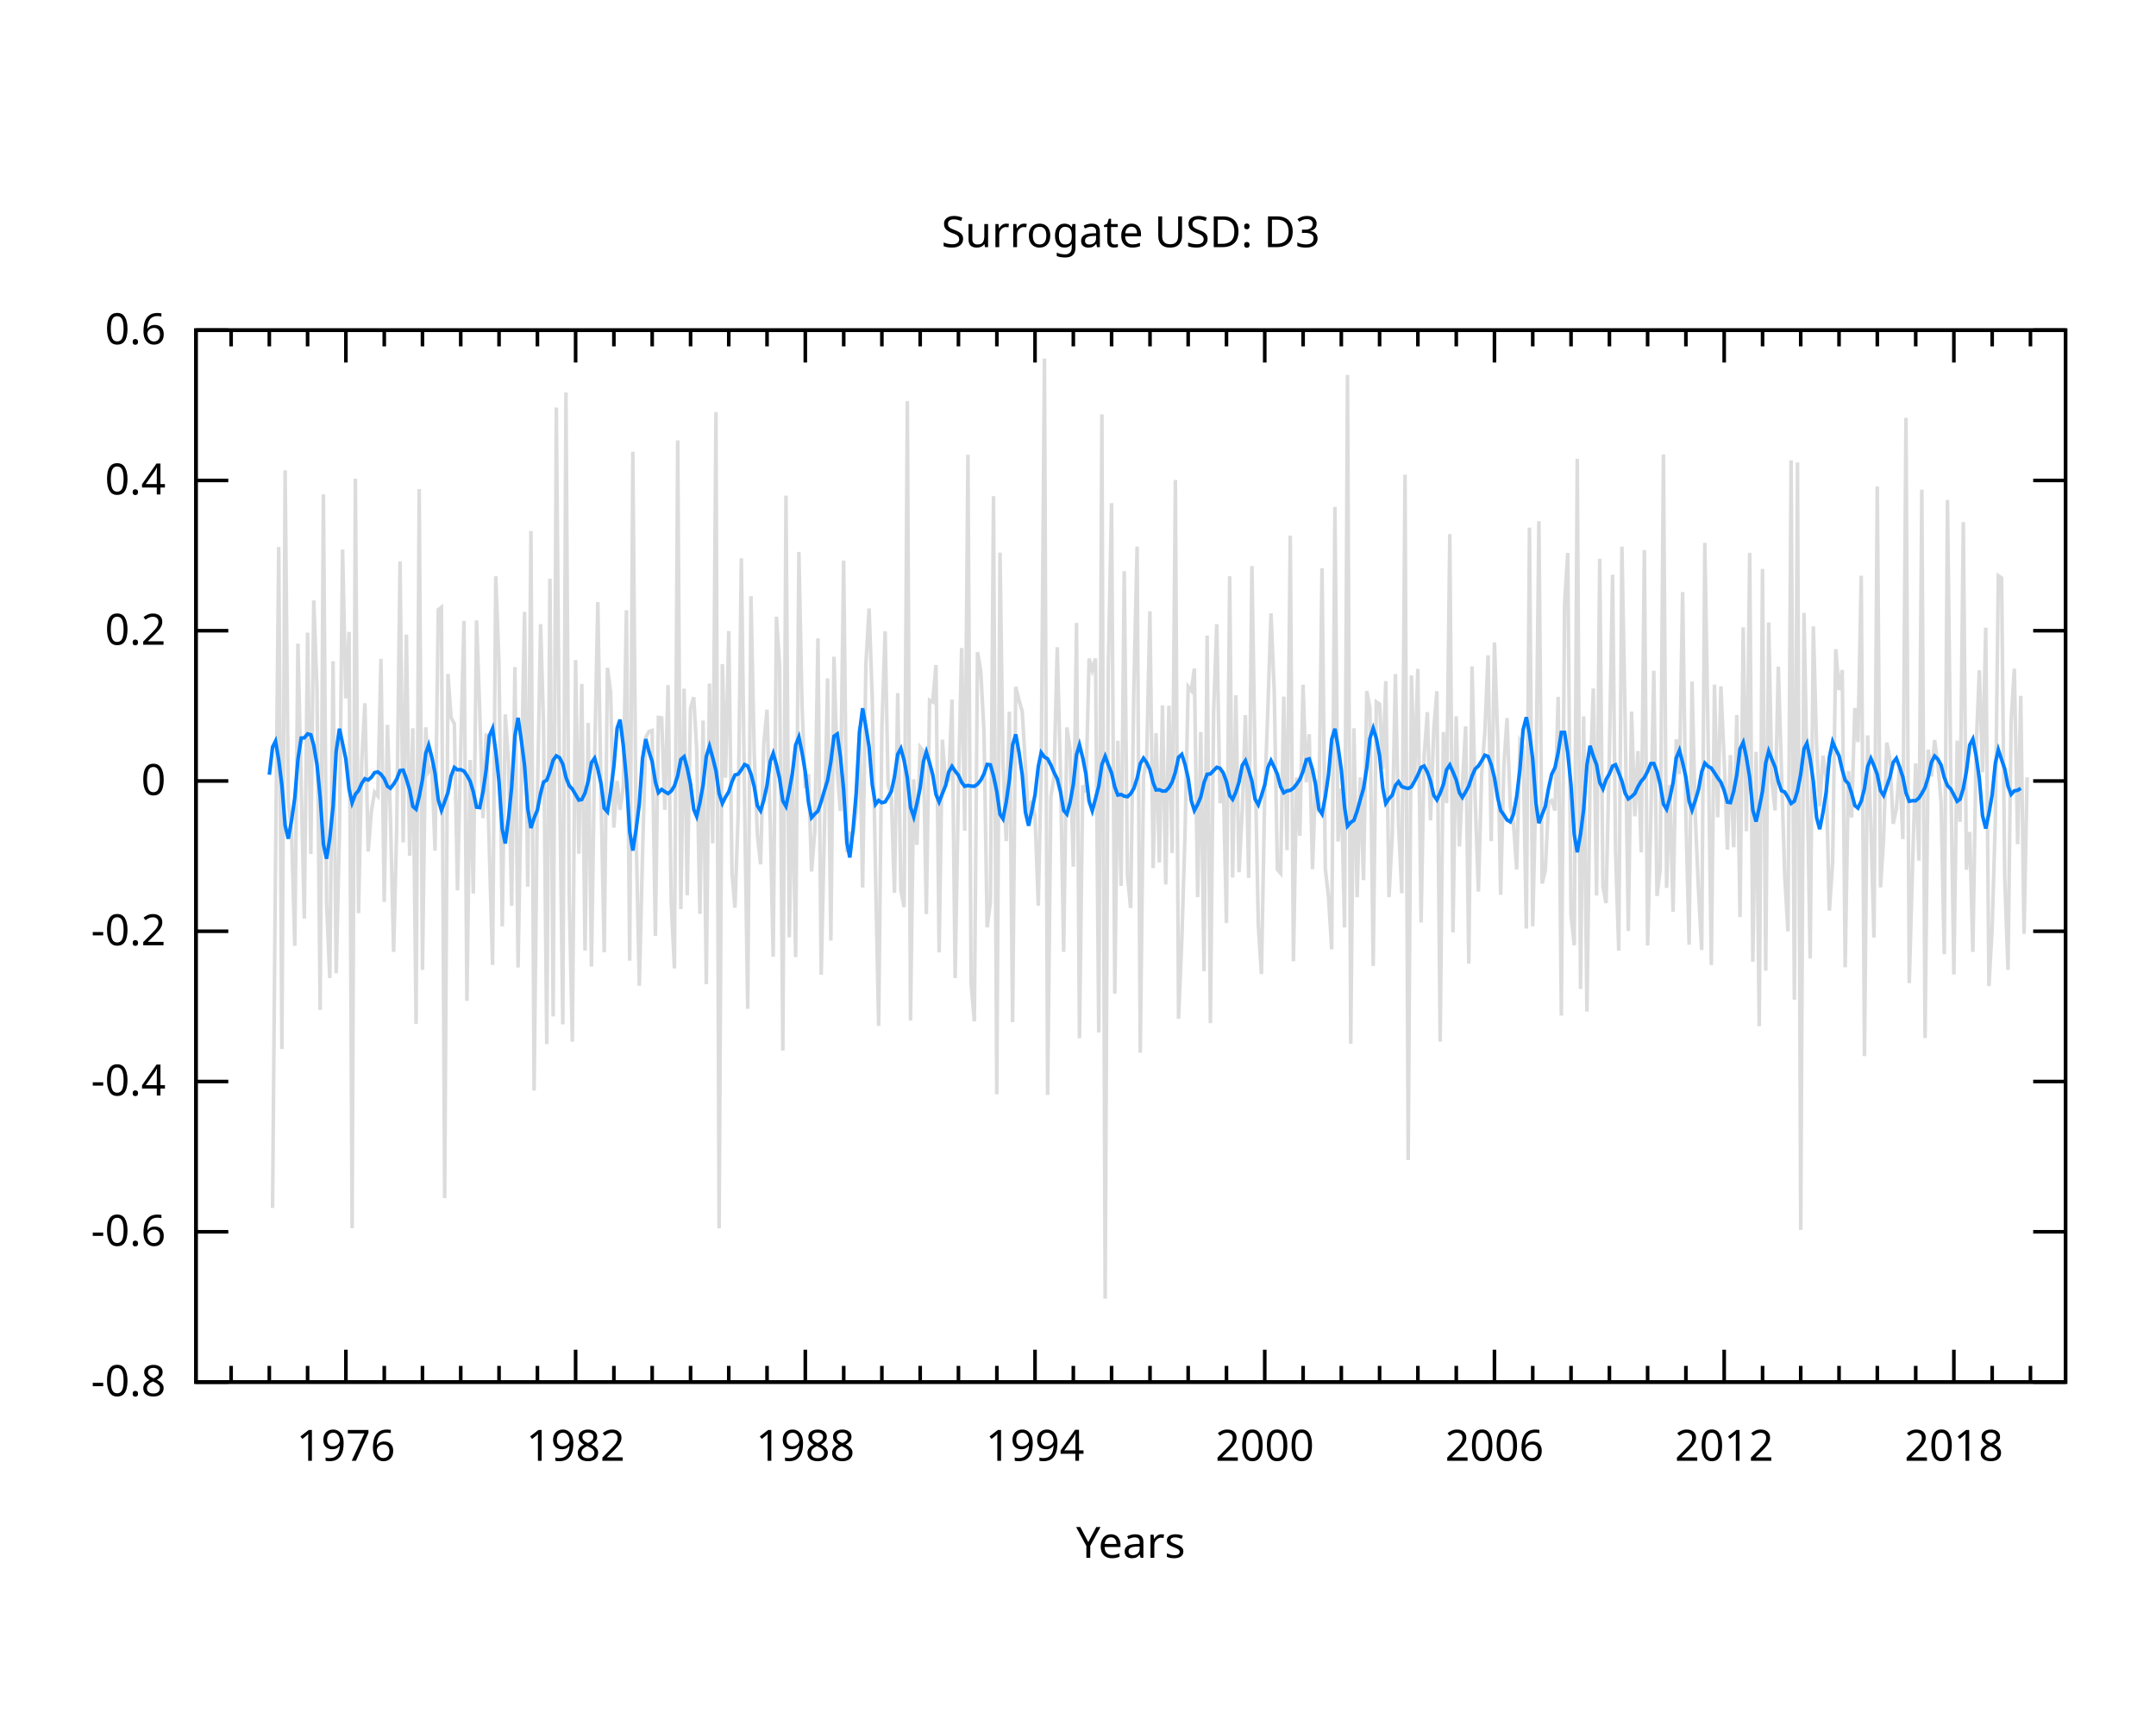
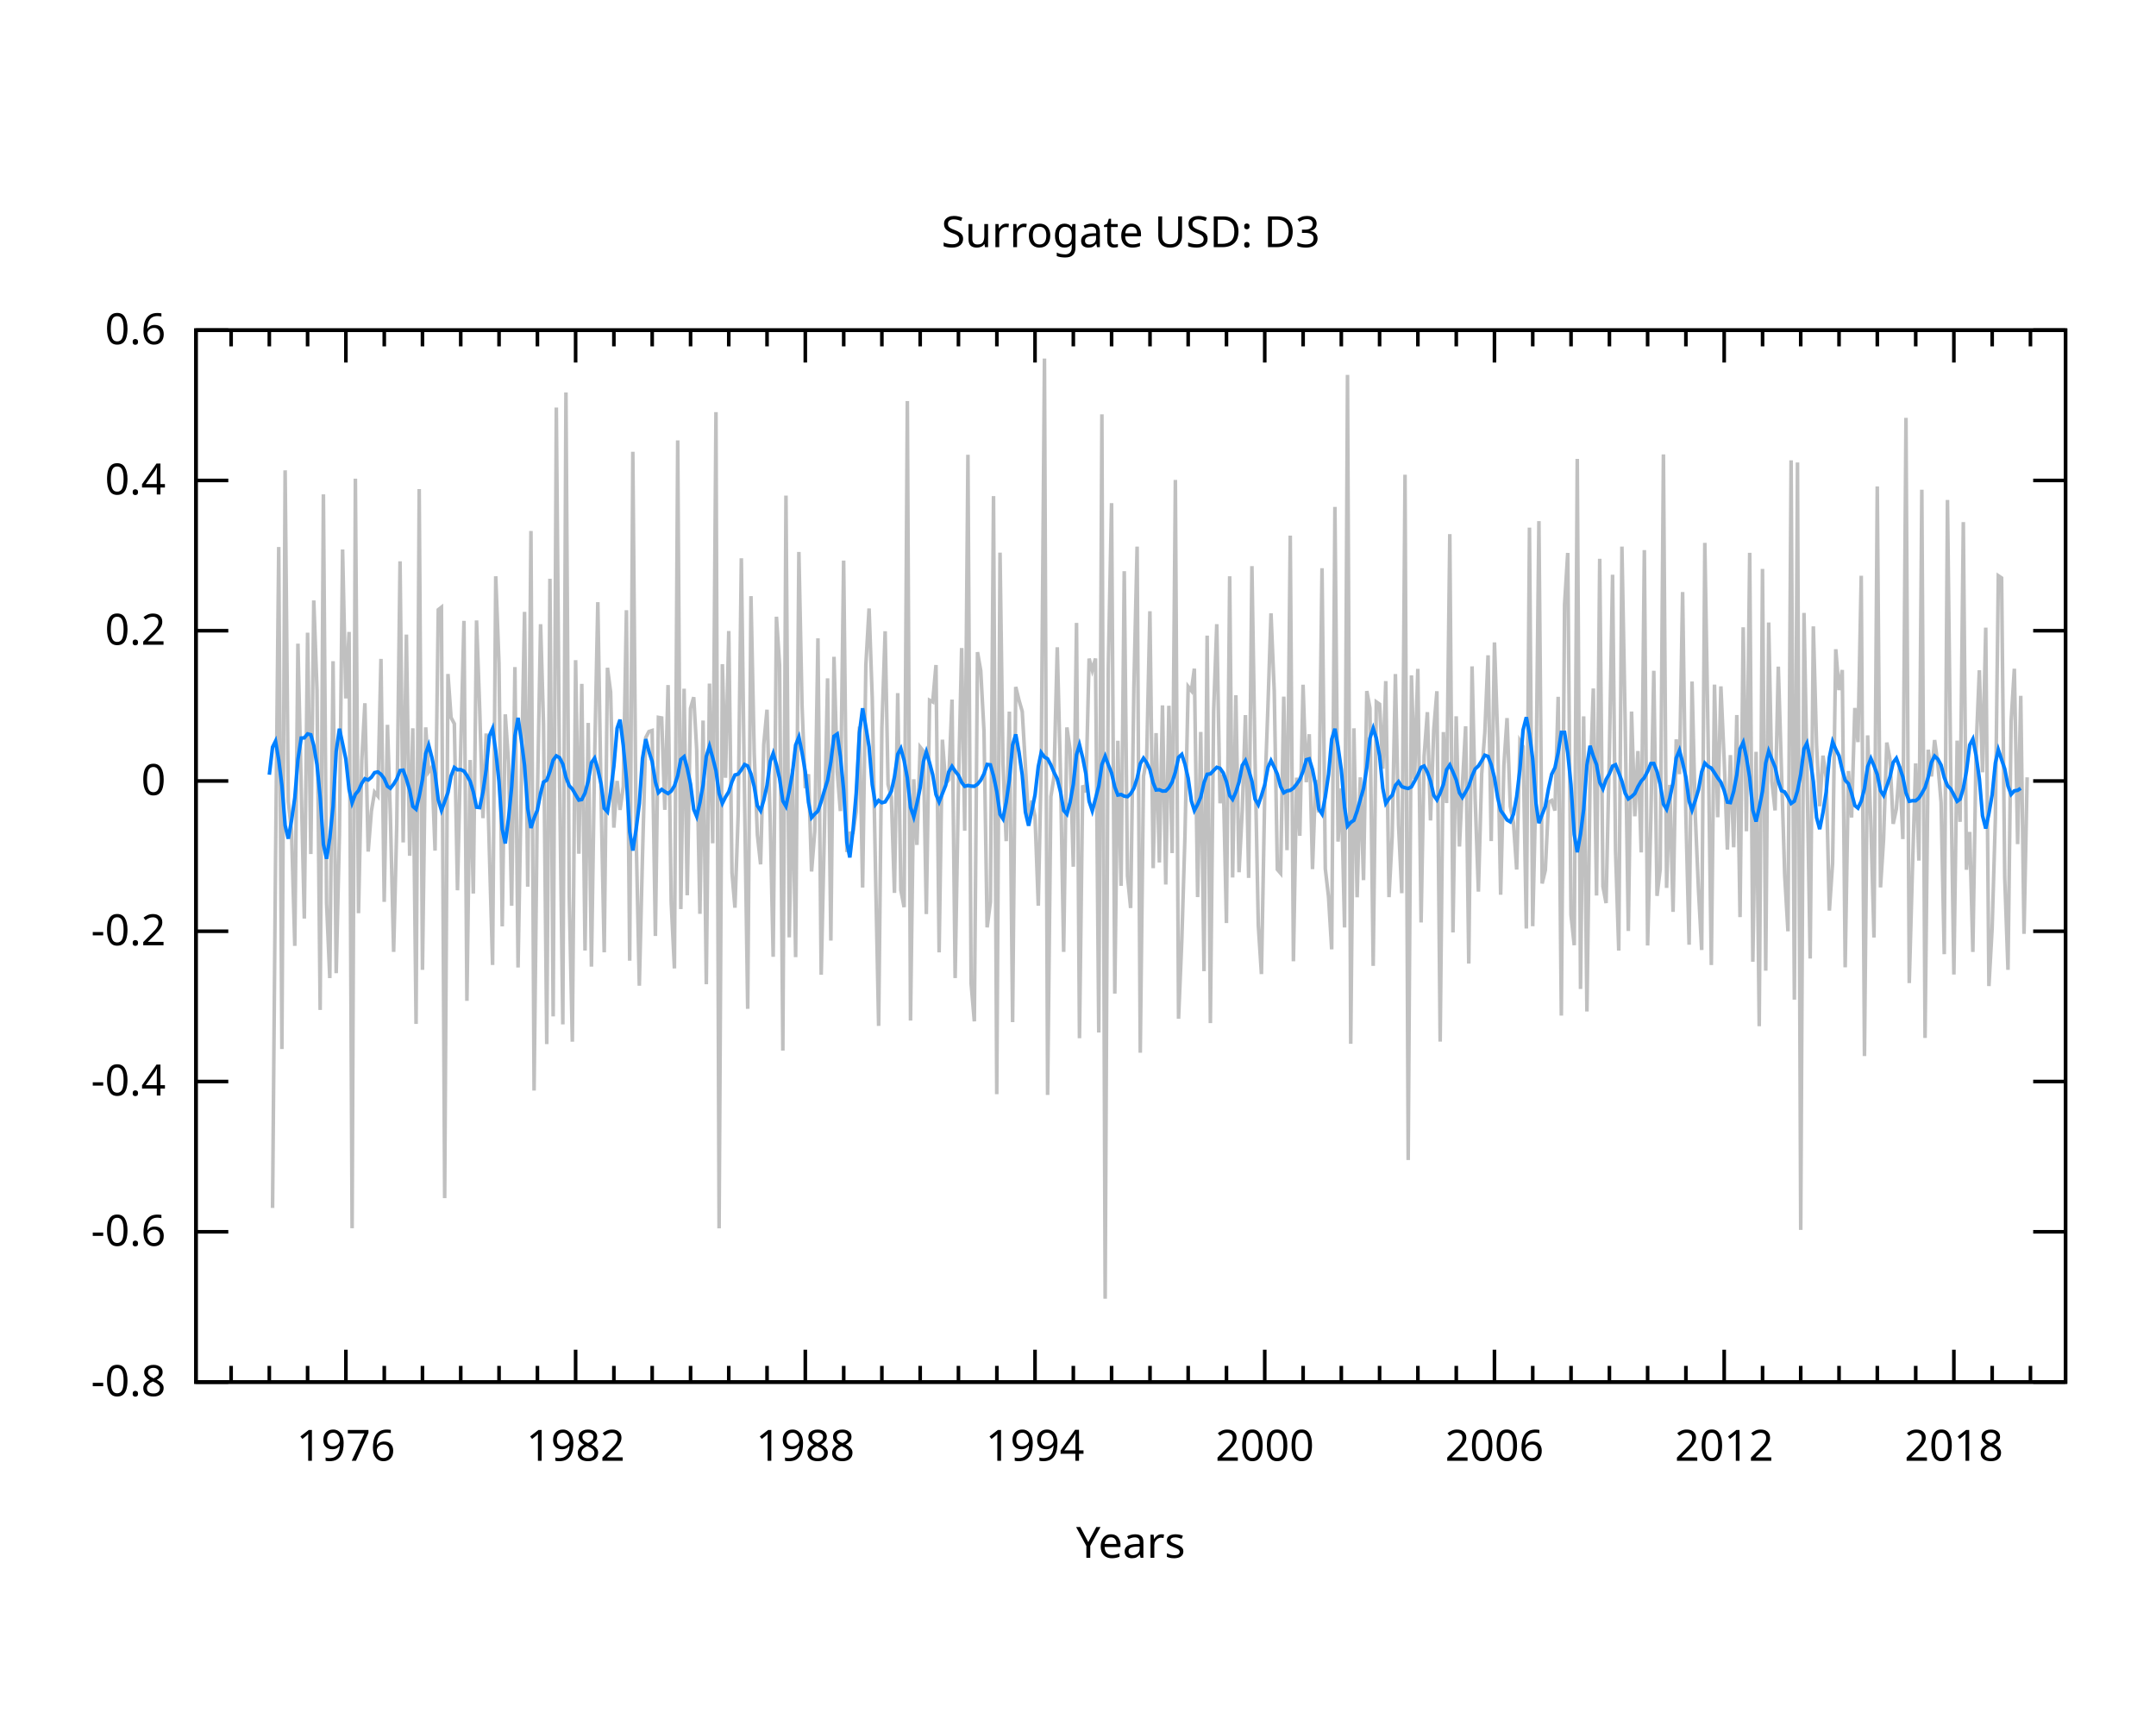
<svg xmlns="http://www.w3.org/2000/svg" xmlns:xlink="http://www.w3.org/1999/xlink" width="600" height="480" viewBox="0 0 600 480">
  <g id="gnuplot_canvas">
    <rect x="0" y="0" width="600" height="480" fill="none" />
    <defs>
      <circle id="gpDot" r="0.5" stroke-width="0.5" stroke="currentColor" />
      <path id="gpPt0" stroke-width="0.222" stroke="currentColor" d="M-1,0 h2 M0,-1 v2" />
      <path id="gpPt1" stroke-width="0.222" stroke="currentColor" d="M-1,-1 L1,1 M1,-1 L-1,1" />
      <path id="gpPt2" stroke-width="0.222" stroke="currentColor" d="M-1,0 L1,0 M0,-1 L0,1 M-1,-1 L1,1 M-1,1 L1,-1" />
      <rect id="gpPt3" stroke-width="0.222" stroke="currentColor" x="-1" y="-1" width="2" height="2" />
      <rect id="gpPt4" stroke-width="0.222" stroke="currentColor" fill="currentColor" x="-1" y="-1" width="2" height="2" />
      <circle id="gpPt5" stroke-width="0.222" stroke="currentColor" cx="0" cy="0" r="1" />
      <use xlink:href="#gpPt5" id="gpPt6" fill="currentColor" stroke="none" />
      <path id="gpPt7" stroke-width="0.222" stroke="currentColor" d="M0,-1.33 L-1.33,0.67 L1.33,0.67 z" />
      <use xlink:href="#gpPt7" id="gpPt8" fill="currentColor" stroke="none" />
      <use xlink:href="#gpPt7" id="gpPt9" stroke="currentColor" transform="rotate(180)" />
      <use xlink:href="#gpPt9" id="gpPt10" fill="currentColor" stroke="none" />
      <use xlink:href="#gpPt3" id="gpPt11" stroke="currentColor" transform="rotate(45)" />
      <use xlink:href="#gpPt11" id="gpPt12" fill="currentColor" stroke="none" />
      <path id="gpPt13" stroke-width="0.222" stroke="currentColor" d="M0,1.330 L1.265,0.411 L0.782,-1.067 L-0.782,-1.076 L-1.265,0.411 z" />
      <use xlink:href="#gpPt13" id="gpPt14" fill="currentColor" stroke="none" />
      <filter id="textbox" filterUnits="objectBoundingBox" x="0" y="0" height="1" width="1">
        <feFlood flood-color="white" flood-opacity="1" result="bgnd" />
        <feComposite in="SourceGraphic" in2="bgnd" operator="atop" />
      </filter>
      <filter id="greybox" filterUnits="objectBoundingBox" x="0" y="0" height="1" width="1">
        <feFlood flood-color="lightgrey" flood-opacity="1" result="grey" />
        <feComposite in="SourceGraphic" in2="grey" operator="atop" />
      </filter>
    </defs>
    <g fill="none" color="white" stroke="currentColor" stroke-width="1.00" stroke-linecap="butt" stroke-linejoin="miter">
</g>
    <g fill="none" color="black" stroke="currentColor" stroke-width="1.00" stroke-linecap="butt" stroke-linejoin="miter">
      <path stroke="black" d="M54.53,384.54 L63.53,384.54 M574.82,384.54 L565.82,384.54  " />
      <g transform="translate(46.14,388.44)" stroke="none" fill="black" font-family="cmr10" font-size="12.00" text-anchor="end">
        <text>
          <tspan font-family="cmr10">-0.8</tspan>
        </text>
      </g>
    </g>
    <g fill="none" color="black" stroke="currentColor" stroke-width="1.00" stroke-linecap="butt" stroke-linejoin="miter">
      <path stroke="black" d="M54.53,342.73 L63.53,342.73 M574.82,342.73 L565.82,342.73  " />
      <g transform="translate(46.14,346.63)" stroke="none" fill="black" font-family="cmr10" font-size="12.00" text-anchor="end">
        <text>
          <tspan font-family="cmr10">-0.6</tspan>
        </text>
      </g>
    </g>
    <g fill="none" color="black" stroke="currentColor" stroke-width="1.00" stroke-linecap="butt" stroke-linejoin="miter">
      <path stroke="black" d="M54.53,300.92 L63.53,300.92 M574.82,300.92 L565.82,300.92  " />
      <g transform="translate(46.14,304.82)" stroke="none" fill="black" font-family="cmr10" font-size="12.00" text-anchor="end">
        <text>
          <tspan font-family="cmr10">-0.4</tspan>
        </text>
      </g>
    </g>
    <g fill="none" color="black" stroke="currentColor" stroke-width="1.00" stroke-linecap="butt" stroke-linejoin="miter">
      <path stroke="black" d="M54.53,259.11 L63.53,259.11 M574.82,259.11 L565.82,259.11  " />
      <g transform="translate(46.14,263.01)" stroke="none" fill="black" font-family="cmr10" font-size="12.00" text-anchor="end">
        <text>
          <tspan font-family="cmr10">-0.2</tspan>
        </text>
      </g>
    </g>
    <g fill="none" color="black" stroke="currentColor" stroke-width="1.00" stroke-linecap="butt" stroke-linejoin="miter">
      <path stroke="black" d="M54.53,217.30 L63.53,217.30 M574.82,217.30 L565.82,217.30  " />
      <g transform="translate(46.14,221.20)" stroke="none" fill="black" font-family="cmr10" font-size="12.00" text-anchor="end">
        <text>
          <tspan font-family="cmr10"> 0</tspan>
        </text>
      </g>
    </g>
    <g fill="none" color="black" stroke="currentColor" stroke-width="1.00" stroke-linecap="butt" stroke-linejoin="miter">
      <path stroke="black" d="M54.53,175.49 L63.53,175.49 M574.82,175.49 L565.82,175.49  " />
      <g transform="translate(46.14,179.39)" stroke="none" fill="black" font-family="cmr10" font-size="12.00" text-anchor="end">
        <text>
          <tspan font-family="cmr10"> 0.2</tspan>
        </text>
      </g>
    </g>
    <g fill="none" color="black" stroke="currentColor" stroke-width="1.00" stroke-linecap="butt" stroke-linejoin="miter">
      <path stroke="black" d="M54.53,133.68 L63.53,133.68 M574.82,133.68 L565.82,133.68  " />
      <g transform="translate(46.14,137.58)" stroke="none" fill="black" font-family="cmr10" font-size="12.00" text-anchor="end">
        <text>
          <tspan font-family="cmr10"> 0.4</tspan>
        </text>
      </g>
    </g>
    <g fill="none" color="black" stroke="currentColor" stroke-width="1.00" stroke-linecap="butt" stroke-linejoin="miter">
      <path stroke="black" d="M54.53,91.87 L63.53,91.87 M574.82,91.87 L565.82,91.87  " />
      <g transform="translate(46.14,95.77)" stroke="none" fill="black" font-family="cmr10" font-size="12.00" text-anchor="end">
        <text>
          <tspan font-family="cmr10"> 0.6</tspan>
        </text>
      </g>
    </g>
    <g fill="none" color="black" stroke="currentColor" stroke-width="1.00" stroke-linecap="butt" stroke-linejoin="miter">
      <path stroke="black" d="M64.32,384.54 L64.32,380.04 M64.32,91.87 L64.32,96.37 M74.95,384.54 L74.95,380.04 M74.95,91.87 L74.95,96.37   M85.60,384.54 L85.60,380.04 M85.60,91.87 L85.60,96.37 M96.26,384.54 L96.26,375.54 M96.26,91.87 L96.26,100.87    " />
      <g transform="translate(96.26,406.44)" stroke="none" fill="black" font-family="cmr10" font-size="12.00" text-anchor="middle">
        <text>
          <tspan font-family="cmr10">1976</tspan>
        </text>
      </g>
    </g>
    <g fill="none" color="black" stroke="currentColor" stroke-width="1.00" stroke-linecap="butt" stroke-linejoin="miter">
      <path stroke="black" d="M106.94,384.54 L106.94,380.04 M106.94,91.87 L106.94,96.37 M117.57,384.54 L117.57,380.04 M117.57,91.87 L117.57,96.37   M128.22,384.54 L128.22,380.04 M128.22,91.87 L128.22,96.37 M138.88,384.54 L138.88,380.04 M138.88,91.87 L138.88,96.37   M149.56,384.54 L149.56,380.04 M149.56,91.87 L149.56,96.37 M160.19,384.54 L160.19,375.54 M160.19,91.87 L160.19,100.87    " />
      <g transform="translate(160.19,406.44)" stroke="none" fill="black" font-family="cmr10" font-size="12.00" text-anchor="middle">
        <text>
          <tspan font-family="cmr10">1982</tspan>
        </text>
      </g>
    </g>
    <g fill="none" color="black" stroke="currentColor" stroke-width="1.00" stroke-linecap="butt" stroke-linejoin="miter">
      <path stroke="black" d="M170.84,384.54 L170.84,380.04 M170.84,91.87 L170.84,96.37 M181.50,384.54 L181.50,380.04 M181.50,91.87 L181.50,96.37   M192.18,384.54 L192.18,380.04 M192.18,91.87 L192.18,96.37 M202.81,384.54 L202.81,380.04 M202.81,91.87 L202.81,96.37   M213.46,384.54 L213.46,380.04 M213.46,91.87 L213.46,96.37 M224.11,384.54 L224.11,375.54 M224.11,91.87 L224.11,100.87    " />
      <g transform="translate(224.11,406.44)" stroke="none" fill="black" font-family="cmr10" font-size="12.00" text-anchor="middle">
        <text>
          <tspan font-family="cmr10">1988</tspan>
        </text>
      </g>
    </g>
    <g fill="none" color="black" stroke="currentColor" stroke-width="1.00" stroke-linecap="butt" stroke-linejoin="miter">
      <path stroke="black" d="M234.80,384.54 L234.80,380.04 M234.80,91.87 L234.80,96.37 M245.42,384.54 L245.42,380.04 M245.42,91.87 L245.42,96.37   M256.08,384.54 L256.08,380.04 M256.08,91.87 L256.08,96.37 M266.73,384.54 L266.73,380.04 M266.73,91.87 L266.73,96.37   M277.42,384.54 L277.42,380.04 M277.42,91.87 L277.42,96.37 M288.04,384.54 L288.04,375.54 M288.04,91.87 L288.04,100.87    " />
      <g transform="translate(288.04,406.44)" stroke="none" fill="black" font-family="cmr10" font-size="12.00" text-anchor="middle">
        <text>
          <tspan font-family="cmr10">1994</tspan>
        </text>
      </g>
    </g>
    <g fill="none" color="black" stroke="currentColor" stroke-width="1.00" stroke-linecap="butt" stroke-linejoin="miter">
      <path stroke="black" d="M298.70,384.54 L298.70,380.04 M298.70,91.87 L298.70,96.37 M309.35,384.54 L309.35,380.04 M309.35,91.87 L309.35,96.37   M320.04,384.54 L320.04,380.04 M320.04,91.87 L320.04,96.37 M330.66,384.54 L330.66,380.04 M330.66,91.87 L330.66,96.37   M341.32,384.54 L341.32,380.04 M341.32,91.87 L341.32,96.37 M351.97,384.54 L351.97,375.54 M351.97,91.87 L351.97,100.87    " />
      <g transform="translate(351.97,406.44)" stroke="none" fill="black" font-family="cmr10" font-size="12.00" text-anchor="middle">
        <text>
          <tspan font-family="cmr10">2000</tspan>
        </text>
      </g>
    </g>
    <g fill="none" color="black" stroke="currentColor" stroke-width="1.00" stroke-linecap="butt" stroke-linejoin="miter">
      <path stroke="black" d="M362.65,384.54 L362.65,380.04 M362.65,91.87 L362.65,96.37 M373.28,384.54 L373.28,380.04 M373.28,91.87 L373.28,96.37   M383.93,384.54 L383.93,380.04 M383.93,91.87 L383.93,96.37 M394.59,384.54 L394.59,380.04 M394.59,91.87 L394.59,96.37   M405.27,384.54 L405.27,380.04 M405.27,91.87 L405.27,96.37 M415.90,384.54 L415.90,375.54 M415.90,91.87 L415.90,100.87    " />
      <g transform="translate(415.90,406.44)" stroke="none" fill="black" font-family="cmr10" font-size="12.00" text-anchor="middle">
        <text>
          <tspan font-family="cmr10">2006</tspan>
        </text>
      </g>
    </g>
    <g fill="none" color="black" stroke="currentColor" stroke-width="1.00" stroke-linecap="butt" stroke-linejoin="miter">
      <path stroke="black" d="M426.55,384.54 L426.55,380.04 M426.55,91.87 L426.55,96.37 M437.21,384.54 L437.21,380.04 M437.21,91.87 L437.21,96.37   M447.89,384.54 L447.89,380.04 M447.89,91.87 L447.89,96.37 M458.52,384.54 L458.52,380.04 M458.52,91.87 L458.52,96.37   M469.17,384.54 L469.17,380.04 M469.17,91.87 L469.17,96.37 M479.83,384.54 L479.83,375.54 M479.83,91.87 L479.83,100.87    " />
      <g transform="translate(479.83,406.44)" stroke="none" fill="black" font-family="cmr10" font-size="12.00" text-anchor="middle">
        <text>
          <tspan font-family="cmr10">2012</tspan>
        </text>
      </g>
    </g>
    <g fill="none" color="black" stroke="currentColor" stroke-width="1.00" stroke-linecap="butt" stroke-linejoin="miter">
      <path stroke="black" d="M490.51,384.54 L490.51,380.04 M490.51,91.87 L490.51,96.37 M501.13,384.54 L501.13,380.04 M501.13,91.87 L501.13,96.37   M511.79,384.54 L511.79,380.04 M511.79,91.87 L511.79,96.37 M522.44,384.54 L522.44,380.04 M522.44,91.87 L522.44,96.37   M533.13,384.54 L533.13,380.04 M533.13,91.87 L533.13,96.37 M543.75,384.54 L543.75,375.54 M543.75,91.87 L543.75,100.87    " />
      <g transform="translate(543.75,406.44)" stroke="none" fill="black" font-family="cmr10" font-size="12.00" text-anchor="middle">
        <text>
          <tspan font-family="cmr10">2018</tspan>
        </text>
      </g>
    </g>
    <g fill="none" color="black" stroke="currentColor" stroke-width="1.00" stroke-linecap="butt" stroke-linejoin="miter">
      <path stroke="black" d="M554.41,384.54 L554.41,380.04 M554.41,91.87 L554.41,96.37 M565.06,384.54 L565.06,380.04 M565.06,91.87 L565.06,96.37    " />
    </g>
    <g fill="none" color="black" stroke="currentColor" stroke-width="1.00" stroke-linecap="butt" stroke-linejoin="miter">
      <path stroke="black" d="M54.53,91.87 L54.53,384.54 L574.82,384.54 L574.82,91.87 L54.53,91.87 Z  " />
    </g>
    <g fill="none" color="black" stroke="currentColor" stroke-width="1.00" stroke-linecap="butt" stroke-linejoin="miter">
      <g transform="translate(314.67,433.44)" stroke="none" fill="black" font-family="cmr10" font-size="12.00" text-anchor="middle">
        <text>
          <tspan font-family="cmr10">Years</tspan>
        </text>
      </g>
    </g>
    <g fill="none" color="black" stroke="currentColor" stroke-width="1.00" stroke-linecap="butt" stroke-linejoin="miter">
</g>
    <g id="gnuplot_plot_1">
      <g fill="none" color="black" stroke="currentColor" stroke-width="1.00" stroke-linecap="butt" stroke-linejoin="miter">
-         <path stroke="rgb(220, 220, 220)" d="M75.85,336.10 L76.67,240.27 L77.57,152.19 L78.45,291.89 L79.35,130.86 L80.23,223.02 L81.13,231.22 L82.04,263.18   L82.91,179.09 L83.82,218.87 L84.69,255.57 L85.60,176.04 L86.50,237.62 L87.32,167.07 L88.22,192.05 L89.10,281.01   L90.00,137.55 L90.88,251.22 L91.78,272.14 L92.69,183.98 L93.56,270.78 L94.46,232.21 L95.34,152.89 L96.24,194.33   L97.15,175.83 L97.99,341.74 L98.90,133.18 L99.77,254.09 L100.68,211.71 L101.55,195.67 L102.46,236.94 L103.36,225.65   L104.24,220.41 L105.14,221.48 L106.02,183.33 L106.92,250.93 L107.83,201.67 L108.64,226.89 L109.55,264.86 L110.42,229.40   L111.33,156.18 L112.20,234.40 L113.10,176.56 L114.01,238.11 L114.88,202.64 L115.79,284.89 L116.66,136.08 L117.57,269.85   L118.47,202.38 L119.29,214.76 L120.19,213.48 L121.07,236.67 L121.97,169.65 L122.85,168.96 L123.75,333.37 L124.66,187.53   L125.53,199.66 L126.44,201.37 L127.31,247.71 L128.22,208.41 L129.12,172.75 L129.94,278.47 L130.84,211.47 L131.72,248.62   L132.62,172.63 L133.50,197.45 L134.40,227.64 L135.30,204.08 L136.18,236.62 L137.08,268.49 L137.96,160.34 L138.86,184.54   L139.77,257.76 L140.61,198.76 L141.52,212.07 L142.39,252.02 L143.30,185.60 L144.17,269.19 L145.08,217.82 L145.98,170.25   L146.86,246.72 L147.76,147.74 L148.63,303.44 L149.54,222.47 L150.44,173.68 L151.26,201.46 L152.16,290.51 L153.04,161.03   L153.94,282.79 L154.82,113.39 L155.72,216.75 L156.63,285.02 L157.50,109.21 L158.41,249.07 L159.28,289.84 L160.19,183.68   L161.09,237.54 L161.91,190.28 L162.81,264.48 L163.69,201.14 L164.59,268.96 L165.47,211.37 L166.37,167.55 L167.28,222.25   L168.15,264.97 L169.05,185.80 L169.93,192.56 L170.83,230.28 L171.74,217.29 L172.55,225.35 L173.46,218.81 L174.33,169.78   L175.24,267.31 L176.11,125.70 L177.02,231.88 L177.92,274.26 L178.80,238.15 L179.70,205.24 L180.58,203.55 L181.48,203.26   L182.39,260.43 L183.23,199.61 L184.14,199.77 L185.01,225.33 L185.92,190.61 L186.79,250.98 L187.69,269.45 L188.60,122.53   L189.47,252.94 L190.38,191.62 L191.25,249.10 L192.16,197.09 L193.06,193.99 L193.88,208.50 L194.78,254.26 L195.66,200.48   L196.56,273.85 L197.44,190.20 L198.34,234.64 L199.25,114.67 L200.12,341.78 L201.03,184.79 L201.90,216.40 L202.81,175.58   L203.71,242.87 L204.53,252.55 L205.43,226.52 L206.31,155.33 L207.21,222.51 L208.08,280.69 L208.99,165.87 L209.89,209.48   L210.77,232.23 L211.67,240.49 L212.55,207.12 L213.45,197.47 L214.36,229.01 L215.17,266.21 L216.08,171.60 L216.95,185.06   L217.86,292.31 L218.73,137.89 L219.64,260.81 L220.54,213.95 L221.42,266.31 L222.32,153.57 L223.20,196.25 L224.10,219.29   L225.00,215.42 L225.85,242.48 L226.75,231.27 L227.63,177.61 L228.53,271.21 L229.41,231.70 L230.31,188.74 L231.22,261.70   L232.09,182.74 L233.00,214.78 L233.87,225.67 L234.78,155.98 L235.68,237.07 L236.50,231.83 L237.40,231.66 L238.28,225.86   L239.18,202.17 L240.06,246.95 L240.96,185.02 L241.86,169.31 L242.74,194.24 L243.64,242.32 L244.52,285.44 L245.42,202.54   L246.33,175.64 L247.14,218.24 L248.05,221.75 L248.92,248.44 L249.83,192.85 L250.70,247.66 L251.61,252.41 L252.51,111.58   L253.39,283.96 L254.29,216.82 L255.17,235.09 L256.07,207.86 L256.98,209.01 L257.79,254.33 L258.70,194.84 L259.57,195.30   L260.48,185.04 L261.35,264.98 L262.26,205.81 L263.16,217.98 L264.03,216.99 L264.94,194.65 L265.81,272.13 L266.72,219.27   L267.62,180.32 L268.47,231.14 L269.37,126.53 L270.25,273.61 L271.15,284.18 L272.03,181.45 L272.93,186.61 L273.84,203.43   L274.71,258.03 L275.62,251.00 L276.49,138.04 L277.39,304.45 L278.30,153.77 L279.12,212.31 L280.02,234.04 L280.90,198.00   L281.80,284.39 L282.67,191.13 L283.58,194.83 L284.48,197.94 L285.36,213.05 L286.26,228.76 L287.14,222.72 L288.04,227.21   L288.95,252.00 L289.76,213.20 L290.67,99.77 L291.54,304.65 L292.45,221.69 L293.32,216.12 L294.23,180.10 L295.13,215.61   L296.01,264.86 L296.91,202.40 L297.79,208.60 L298.69,241.15 L299.59,173.32 L300.41,288.88 L301.31,218.53 L302.19,220.41   L303.09,183.25 L303.97,186.46 L304.87,183.22 L305.78,287.28 L306.65,115.28 L307.56,361.35 L308.43,185.84 L309.34,139.99   L310.24,276.46 L311.09,206.10 L311.99,246.47 L312.87,158.93 L313.77,243.73 L314.65,252.64 L315.55,191.14 L316.45,152.09   L317.33,292.91 L318.23,215.97 L319.11,211.07 L320.01,170.07 L320.92,241.56 L321.73,203.98 L322.64,239.97 L323.51,196.26   L324.42,246.11 L325.29,196.37 L326.20,237.37 L327.10,133.54 L327.98,283.45 L328.88,261.84 L329.76,232.83 L330.66,191.04   L331.56,192.18 L332.38,186.04 L333.29,249.60 L334.16,203.66 L335.07,270.22 L335.94,176.85 L336.84,284.67 L337.75,197.76   L338.62,173.67 L339.53,223.50 L340.40,215.58 L341.31,256.82 L342.21,160.34 L343.03,244.16 L343.93,193.44 L344.81,242.69   L345.71,225.46 L346.59,198.97 L347.49,244.26 L348.40,157.52 L349.27,211.41 L350.18,257.47 L351.05,271.02 L351.96,221.30   L352.86,196.53 L353.71,170.64 L354.61,192.31 L355.48,241.92 L356.39,242.99 L357.26,193.84 L358.17,236.55 L359.07,149.03   L359.95,267.47 L360.85,216.36 L361.73,232.55 L362.63,190.52 L363.54,217.65 L364.35,204.29 L365.26,241.82 L366.13,217.04   L367.04,226.07 L367.91,158.10 L368.82,241.72 L369.72,249.53 L370.60,264.14 L371.50,141.05 L372.37,234.17 L373.28,219.36   L374.18,258.06 L375.00,104.30 L375.90,290.43 L376.78,202.64 L377.68,249.66 L378.56,216.29 L379.46,244.89 L380.37,192.28   L381.24,197.01 L382.15,268.74 L383.02,195.30 L383.93,195.94 L384.83,213.89 L385.65,189.51 L386.55,249.62 L387.43,232.74   L388.33,187.54 L389.21,229.64 L390.11,248.52 L391.01,132.09 L391.89,322.76 L392.79,187.92 L393.67,216.77 L394.57,186.11   L395.48,256.67 L396.32,210.43 L397.23,198.15 L398.10,228.28 L399.01,202.98 L399.88,192.33 L400.79,289.82 L401.69,203.69   L402.57,223.44 L403.47,148.61 L404.35,259.43 L405.25,199.30 L406.15,235.53 L406.97,218.52 L407.88,202.08 L408.75,268.11   L409.66,185.41 L410.53,222.42 L411.43,248.08 L412.34,215.38 L413.21,203.90 L414.12,182.33 L414.99,234.03 L415.90,178.75   L416.80,205.41 L417.62,248.95 L418.52,212.99 L419.40,199.80 L420.30,224.32 L421.18,228.88 L422.08,241.93 L422.99,206.20   L423.86,207.71 L424.77,258.35 L425.64,146.80 L426.54,257.71 L427.45,217.80 L428.27,145.00 L429.17,245.82 L430.05,242.12   L430.95,223.21 L431.82,222.73 L432.73,225.53 L433.63,193.88 L434.51,282.57 L435.41,168.20 L436.29,153.85 L437.19,254.51   L438.10,263.00 L438.94,127.68 L439.85,275.16 L440.72,199.31 L441.63,281.44 L442.50,217.89 L443.41,191.56 L444.31,249.17   L445.19,155.47 L446.09,246.64 L446.96,251.27 L447.87,209.84 L448.77,159.91 L449.59,236.69 L450.49,264.50 L451.37,152.08   L452.27,200.97 L453.15,259.03 L454.05,197.98 L454.96,227.13 L455.83,208.97 L456.74,237.17 L457.61,153.06 L458.52,263.07   L459.42,227.73 L460.24,186.64 L461.14,249.27 L462.02,241.87 L462.92,126.43 L463.80,247.05 L464.70,218.38 L465.60,253.72   L466.48,205.72 L467.38,215.40 L468.26,164.73 L469.16,226.59 L470.07,262.86 L470.88,189.63 L471.79,226.99 L472.66,247.31   L473.57,264.32 L474.44,151.04 L475.35,205.38 L476.25,268.51 L477.13,190.49 L478.03,227.39 L478.91,190.98 L479.81,211.04   L480.72,236.40 L481.56,210.10 L482.47,235.75 L483.34,198.95 L484.24,255.17 L485.12,174.54 L486.02,231.29 L486.93,153.81   L487.80,267.61 L488.71,209.17 L489.58,285.53 L490.49,158.29 L491.39,270.07 L492.21,173.20 L493.11,217.44 L493.99,225.49   L494.89,185.49 L495.77,214.34 L496.67,243.56 L497.58,259.12 L498.45,128.09 L499.36,278.14 L500.23,128.67 L501.13,342.21   L502.04,170.54 L502.86,213.79 L503.76,266.70 L504.64,174.28 L505.54,207.33 L506.41,224.32 L507.32,210.25 L508.22,216.42   L509.10,253.36 L510.00,240.15 L510.88,180.64 L511.78,192.00 L512.69,186.42 L513.50,269.14 L514.41,214.53 L515.28,227.46   L516.19,196.98 L517.06,206.48 L517.97,160.20 L518.87,293.83 L519.75,204.61 L520.65,229.18 L521.52,260.85 L522.43,135.34   L523.33,246.91 L524.18,233.62 L525.08,206.61 L525.96,211.19 L526.86,229.23 L527.74,225.10 L528.64,213.22 L529.55,233.46   L530.42,116.26 L531.33,273.53 L532.20,242.55 L533.11,212.41 L534.01,239.45 L534.83,136.26 L535.73,288.79 L536.61,208.60   L537.51,216.03 L538.39,205.91 L539.29,212.50 L540.19,223.28 L541.07,265.49 L541.97,139.11 L542.85,212.80 L543.75,271.14   L544.66,206.07 L545.47,228.67 L546.38,145.27 L547.25,242.00 L548.16,231.49 L549.03,264.87 L549.94,208.10 L550.84,186.49   L551.72,214.88 L552.62,174.63 L553.50,274.36 L554.40,258.23 L555.30,227.68 L556.12,160.20 L557.03,160.81 L557.90,244.11   L558.81,269.84 L559.68,200.72 L560.58,186.07 L561.49,234.87 L562.36,193.61 L563.27,259.83 L564.14,216.28  " />
+         <path stroke="rgb(192, 192, 192)" d="M75.85,336.10 L76.67,240.27 L77.57,152.19 L78.45,291.89 L79.35,130.86 L80.23,223.02 L81.13,231.22 L82.04,263.18   L82.91,179.09 L83.82,218.87 L84.69,255.57 L85.60,176.04 L86.50,237.62 L87.32,167.07 L88.22,192.05 L89.10,281.01   L90.00,137.55 L90.88,251.22 L91.78,272.14 L92.69,183.98 L93.56,270.78 L94.46,232.21 L95.34,152.89 L96.24,194.33   L97.15,175.83 L97.99,341.74 L98.90,133.18 L99.77,254.09 L100.68,211.71 L101.55,195.67 L102.46,236.94 L103.36,225.65   L104.24,220.41 L105.14,221.48 L106.02,183.33 L106.92,250.93 L107.83,201.67 L108.64,226.89 L109.55,264.86 L110.42,229.40   L111.33,156.18 L112.20,234.40 L113.10,176.56 L114.01,238.11 L114.88,202.64 L115.79,284.89 L116.66,136.08 L117.57,269.85   L118.47,202.38 L119.29,214.76 L120.19,213.48 L121.07,236.67 L121.97,169.65 L122.85,168.96 L123.75,333.37 L124.66,187.53   L125.53,199.66 L126.44,201.37 L127.31,247.71 L128.22,208.41 L129.12,172.75 L129.94,278.47 L130.84,211.47 L131.72,248.62   L132.62,172.63 L133.50,197.45 L134.40,227.64 L135.30,204.08 L136.18,236.62 L137.08,268.49 L137.96,160.34 L138.86,184.54   L139.77,257.76 L140.61,198.76 L141.52,212.07 L142.39,252.02 L143.30,185.60 L144.17,269.19 L145.08,217.82 L145.98,170.25   L146.86,246.72 L147.76,147.74 L148.63,303.44 L149.54,222.47 L150.44,173.68 L151.26,201.46 L152.16,290.51 L153.04,161.03   L153.94,282.79 L154.82,113.39 L155.72,216.75 L156.63,285.02 L157.50,109.21 L158.41,249.07 L159.28,289.84 L160.19,183.68   L161.09,237.54 L161.91,190.28 L162.81,264.48 L163.69,201.14 L164.59,268.96 L165.47,211.37 L166.37,167.55 L167.28,222.25   L168.15,264.97 L169.05,185.80 L169.93,192.56 L170.83,230.28 L171.74,217.29 L172.55,225.35 L173.46,218.81 L174.33,169.78   L175.24,267.31 L176.11,125.70 L177.02,231.88 L177.92,274.26 L178.80,238.15 L179.70,205.24 L180.58,203.55 L181.48,203.26   L182.39,260.43 L183.23,199.61 L184.14,199.77 L185.01,225.33 L185.92,190.61 L186.79,250.98 L187.69,269.45 L188.60,122.53   L189.47,252.94 L190.38,191.62 L191.25,249.10 L192.16,197.09 L193.06,193.99 L193.88,208.50 L194.78,254.26 L195.66,200.48   L196.56,273.85 L197.44,190.20 L198.34,234.64 L199.25,114.67 L200.12,341.78 L201.03,184.79 L201.90,216.40 L202.81,175.58   L203.71,242.87 L204.53,252.55 L205.43,226.52 L206.31,155.33 L207.21,222.51 L208.08,280.69 L208.99,165.87 L209.89,209.48   L210.77,232.23 L211.67,240.49 L212.55,207.12 L213.45,197.47 L214.36,229.01 L215.17,266.21 L216.08,171.60 L216.95,185.06   L217.86,292.31 L218.73,137.89 L219.64,260.81 L220.54,213.95 L221.42,266.31 L222.32,153.57 L223.20,196.25 L224.10,219.29   L225.00,215.42 L225.85,242.48 L226.75,231.27 L227.63,177.61 L228.53,271.21 L229.41,231.70 L230.31,188.74 L231.22,261.70   L232.09,182.74 L233.00,214.78 L233.87,225.67 L234.78,155.98 L235.68,237.07 L236.50,231.83 L237.40,231.66 L238.28,225.86   L239.18,202.17 L240.06,246.95 L240.96,185.02 L241.86,169.31 L242.74,194.24 L243.64,242.32 L244.52,285.44 L245.42,202.54   L246.33,175.64 L247.14,218.24 L248.05,221.75 L248.92,248.44 L249.83,192.85 L250.70,247.66 L251.61,252.41 L252.51,111.58   L253.39,283.96 L254.29,216.82 L255.17,235.09 L256.07,207.86 L256.98,209.01 L257.79,254.33 L258.70,194.84 L259.57,195.30   L260.48,185.04 L261.35,264.98 L262.26,205.81 L263.16,217.98 L264.03,216.99 L264.94,194.65 L265.81,272.13 L266.72,219.27   L267.62,180.32 L268.47,231.14 L269.37,126.53 L270.25,273.61 L271.15,284.18 L272.03,181.45 L272.93,186.61 L273.84,203.43   L274.71,258.03 L275.62,251.00 L276.49,138.04 L277.39,304.45 L278.30,153.77 L279.12,212.31 L280.02,234.04 L280.90,198.00   L281.80,284.39 L282.67,191.13 L283.58,194.83 L284.48,197.94 L285.36,213.05 L286.26,228.76 L287.14,222.72 L288.04,227.21   L288.95,252.00 L289.76,213.20 L290.67,99.77 L291.54,304.65 L292.45,221.69 L293.32,216.12 L294.23,180.10 L295.13,215.61   L296.01,264.86 L296.91,202.40 L297.79,208.60 L298.69,241.15 L299.59,173.32 L300.41,288.88 L301.31,218.53 L302.19,220.41   L303.09,183.25 L303.97,186.46 L304.87,183.22 L305.78,287.28 L306.65,115.28 L307.56,361.35 L308.43,185.84 L309.34,139.99   L310.24,276.46 L311.09,206.10 L311.99,246.47 L312.87,158.93 L313.77,243.73 L314.65,252.64 L315.55,191.14 L316.45,152.09   L317.33,292.91 L318.23,215.97 L319.11,211.07 L320.01,170.07 L320.92,241.56 L321.73,203.98 L322.64,239.97 L323.51,196.26   L324.42,246.11 L325.29,196.37 L326.20,237.37 L327.10,133.54 L327.98,283.45 L328.88,261.84 L329.76,232.83 L330.66,191.04   L331.56,192.18 L332.38,186.04 L333.29,249.60 L334.16,203.66 L335.07,270.22 L335.94,176.85 L336.84,284.67 L337.75,197.76   L338.62,173.67 L339.53,223.50 L340.40,215.58 L341.31,256.82 L342.21,160.34 L343.03,244.16 L343.93,193.44 L344.81,242.69   L345.71,225.46 L346.59,198.97 L347.49,244.26 L348.40,157.52 L349.27,211.41 L350.18,257.47 L351.05,271.02 L351.96,221.30   L352.86,196.53 L353.71,170.64 L354.61,192.31 L355.48,241.92 L356.39,242.99 L357.26,193.84 L358.17,236.55 L359.07,149.03   L359.95,267.47 L360.85,216.36 L361.73,232.55 L362.63,190.52 L363.54,217.65 L364.35,204.29 L365.26,241.82 L366.13,217.04   L367.04,226.07 L367.91,158.10 L368.82,241.72 L369.72,249.53 L370.60,264.14 L371.50,141.05 L372.37,234.17 L373.28,219.36   L374.18,258.06 L375.00,104.30 L375.90,290.43 L376.78,202.64 L377.68,249.66 L378.56,216.29 L379.46,244.89 L380.37,192.28   L381.24,197.01 L382.15,268.74 L383.02,195.30 L383.93,195.94 L384.83,213.89 L385.65,189.51 L386.55,249.62 L387.43,232.74   L388.33,187.54 L389.21,229.64 L390.11,248.52 L391.01,132.09 L391.89,322.76 L392.79,187.92 L393.67,216.77 L394.57,186.11   L395.48,256.67 L396.32,210.43 L397.23,198.15 L398.10,228.28 L399.01,202.98 L399.88,192.33 L400.79,289.82 L401.69,203.69   L402.57,223.44 L403.47,148.61 L404.35,259.43 L405.25,199.30 L406.15,235.53 L406.97,218.52 L407.88,202.08 L408.75,268.11   L409.66,185.41 L410.53,222.42 L411.43,248.08 L412.34,215.38 L413.21,203.90 L414.12,182.33 L414.99,234.03 L415.90,178.75   L416.80,205.41 L417.62,248.95 L418.52,212.99 L419.40,199.80 L420.30,224.32 L421.18,228.88 L422.08,241.93 L422.99,206.20   L423.86,207.71 L424.77,258.35 L425.64,146.80 L426.54,257.71 L427.45,217.80 L428.27,145.00 L429.17,245.82 L430.05,242.12   L430.95,223.21 L431.82,222.73 L432.73,225.53 L433.63,193.88 L434.51,282.57 L435.41,168.20 L436.29,153.85 L437.19,254.51   L438.10,263.00 L438.94,127.68 L439.85,275.16 L440.72,199.31 L441.63,281.44 L442.50,217.89 L443.41,191.56 L444.31,249.17   L445.19,155.47 L446.09,246.64 L446.96,251.27 L447.87,209.84 L448.77,159.91 L449.59,236.69 L450.49,264.50 L451.37,152.08   L452.27,200.97 L453.15,259.03 L454.05,197.98 L454.96,227.13 L455.83,208.97 L456.74,237.17 L457.61,153.06 L458.52,263.07   L459.42,227.73 L460.24,186.64 L461.14,249.27 L462.02,241.87 L462.92,126.43 L463.80,247.05 L464.70,218.38 L465.60,253.72   L466.48,205.72 L467.38,215.40 L468.26,164.73 L469.16,226.59 L470.07,262.86 L470.88,189.63 L471.79,226.99 L472.66,247.31   L473.57,264.32 L474.44,151.04 L475.35,205.38 L476.25,268.51 L477.13,190.49 L478.03,227.39 L478.91,190.98 L479.81,211.04   L480.72,236.40 L481.56,210.10 L482.47,235.75 L483.34,198.95 L484.24,255.17 L485.12,174.54 L486.02,231.29 L486.93,153.81   L487.80,267.61 L488.71,209.17 L489.58,285.53 L490.49,158.29 L491.39,270.07 L492.21,173.20 L493.11,217.44 L493.99,225.49   L494.89,185.49 L495.77,214.34 L496.67,243.56 L497.58,259.12 L498.45,128.09 L499.36,278.14 L500.23,128.67 L501.13,342.21   L502.04,170.54 L502.86,213.79 L503.76,266.70 L504.64,174.28 L505.54,207.33 L506.41,224.32 L507.32,210.25 L508.22,216.42   L509.10,253.36 L510.00,240.15 L510.88,180.64 L511.78,192.00 L512.69,186.42 L513.50,269.14 L514.41,214.53 L515.28,227.46   L516.19,196.98 L517.06,206.48 L517.97,160.20 L518.87,293.83 L519.75,204.61 L520.65,229.18 L521.52,260.85 L522.43,135.34   L523.33,246.91 L524.18,233.62 L525.08,206.61 L525.96,211.19 L526.86,229.23 L527.74,225.10 L528.64,213.22 L529.55,233.46   L530.42,116.26 L531.33,273.53 L532.20,242.55 L533.11,212.41 L534.01,239.45 L534.83,136.26 L535.73,288.79 L536.61,208.60   L537.51,216.03 L538.39,205.91 L539.29,212.50 L540.19,223.28 L541.07,265.49 L541.97,139.11 L542.85,212.80 L543.75,271.14   L544.66,206.07 L545.47,228.67 L546.38,145.27 L547.25,242.00 L548.16,231.49 L549.03,264.87 L549.94,208.10 L550.84,186.49   L551.72,214.88 L552.62,174.63 L553.50,274.36 L554.40,258.23 L555.30,227.68 L556.12,160.20 L557.03,160.81 L557.90,244.11   L558.81,269.84 L559.68,200.72 L560.58,186.07 L561.49,234.87 L562.36,193.61 L563.27,259.83 L564.14,216.28  " />
      </g>
    </g>
    <g id="gnuplot_plot_2">
      <g fill="none" color="black" stroke="currentColor" stroke-width="1.00" stroke-linecap="butt" stroke-linejoin="miter">
        <path stroke="rgb(  0, 128, 255)" d="M74.95,215.55 L75.85,207.88 L76.67,206.24 L77.57,211.44 L78.45,218.48 L79.35,229.68 L80.23,233.36 L81.13,228.28   L82.04,221.97 L82.91,211.32 L83.82,205.36 L84.69,205.30 L85.60,204.20 L86.50,204.44 L87.32,207.43 L88.22,212.79   L89.10,221.80 L90.00,234.88 L90.88,238.94 L91.78,233.21 L92.69,224.40 L93.56,209.09 L94.46,202.76 L95.34,206.89   L96.24,211.18 L97.15,219.61 L97.99,223.37 L98.90,221.00 L99.77,219.98 L100.68,217.95 L101.55,216.68 L102.46,217.02   L103.36,216.26 L104.24,214.98 L105.14,214.78 L106.02,215.43 L106.92,216.65 L107.83,218.76 L108.64,219.33 L109.55,218.18   L110.42,216.74 L111.33,214.41 L112.20,214.29 L113.10,216.77 L114.01,219.84 L114.88,224.36 L115.79,225.14 L116.66,221.60   L117.57,216.91 L118.47,209.65 L119.29,207.32 L120.19,210.76 L121.07,215.15 L121.97,222.53 L122.85,225.47 L123.75,223.05   L124.66,220.52 L125.53,215.90 L126.44,213.54 L127.31,214.19 L128.22,214.14 L129.12,214.56 L129.94,215.75 L130.84,217.40   L131.72,220.33 L132.62,224.59 L133.50,224.70 L134.40,220.33 L135.30,214.16 L136.18,204.75 L137.08,202.70 L137.96,209.02   L138.86,217.42 L139.77,230.73 L140.61,234.68 L141.52,227.68 L142.39,218.96 L143.30,204.69 L144.17,199.73 L145.08,205.94   L145.98,213.02 L146.86,224.95 L147.76,230.38 L148.63,227.62 L149.54,225.43 L150.44,220.74 L151.26,217.60 L152.16,217.07   L153.04,214.65 L153.94,211.50 L154.82,210.31 L155.72,210.82 L156.63,212.60 L157.50,216.28 L158.41,218.62 L159.28,219.54   L160.19,221.11 L161.09,222.61 L161.91,222.45 L162.81,220.65 L163.69,217.39 L164.59,212.22 L165.47,210.96 L166.37,214.01   L167.28,218.14 L168.15,224.88 L169.05,225.88 L169.93,220.25 L170.83,213.25 L171.74,202.63 L172.55,200.24 L173.46,207.46   L174.33,216.77 L175.24,231.40 L176.11,236.65 L177.02,230.79 L177.92,223.58 L178.80,211.08 L179.70,205.66 L180.58,209.01   L181.48,211.87 L182.39,217.54 L183.23,220.54 L184.14,219.66 L185.01,220.26 L185.92,220.79 L186.79,220.11 L187.69,218.68   L188.60,215.82 L189.47,211.32 L190.38,210.54 L191.25,213.73 L192.16,218.16 L193.06,225.18 L193.88,227.15 L194.78,223.31   L195.66,218.43 L196.56,210.49 L197.44,207.62 L198.34,210.81 L199.25,214.47 L200.12,220.78 L201.03,223.52 L201.90,221.77   L202.81,220.31 L203.71,217.48 L204.53,215.63 L205.43,215.38 L206.31,214.18 L207.21,212.72 L208.08,213.13 L208.99,215.33   L209.89,218.84 L210.77,224.19 L211.67,225.60 L212.55,222.64 L213.45,218.54 L214.36,211.79 L215.17,209.62 L216.08,212.78   L216.95,216.57 L217.86,222.87 L218.73,224.35 L219.64,220.03 L220.54,215.02 L221.42,207.31 L222.32,205.07 L223.20,209.39   L224.10,214.70 L225.00,223.25 L225.85,227.51 L226.75,226.48 L227.63,225.66 L228.53,223.04 L229.41,220.03 L230.31,217.13   L231.22,211.96 L232.09,204.86 L233.00,204.22 L233.87,210.45 L234.78,219.78 L235.68,234.43 L236.50,238.58 L237.40,230.83   L238.28,220.64 L239.18,203.86 L240.06,197.07 L240.96,202.20 L241.86,207.82 L242.74,218.31 L243.64,223.82 L244.52,222.71   L245.42,223.35 L246.33,223.11 L247.14,221.80 L248.05,220.17 L248.92,216.17 L249.83,209.86 L250.70,208.26 L251.61,211.60   L252.51,216.47 L253.39,224.64 L254.29,227.30 L255.17,223.60 L256.07,219.22 L256.98,211.86 L257.79,209.20 L258.70,212.29   L259.57,215.55 L260.48,221.07 L261.35,223.12 L262.26,220.81 L263.16,218.55 L264.03,214.79 L264.94,213.23 L265.81,214.55   L266.72,215.69 L267.62,217.68 L268.47,218.78 L269.37,218.55 L270.25,218.72 L271.15,218.78 L272.03,218.19 L272.93,217.09   L273.84,215.30 L274.71,212.69 L275.62,212.81 L276.49,215.90 L277.39,220.17 L278.30,226.58 L279.12,227.82 L280.02,223.21   L280.90,217.01 L281.80,207.28 L282.67,204.34 L283.58,209.31 L284.48,215.59 L285.36,225.95 L286.26,229.75 L287.14,225.68   L288.04,221.14 L288.95,213.28 L289.76,209.40 L290.67,210.63 L291.54,211.13 L292.45,212.85 L293.32,214.90 L294.23,216.70   L295.13,220.33 L296.01,225.49 L296.91,226.54 L297.79,223.28 L298.69,218.24 L299.59,209.97 L300.41,207.24 L301.31,210.83   L302.19,215.30 L303.09,222.93 L303.97,225.59 L304.87,222.24 L305.78,218.67 L306.65,212.72 L307.56,210.43 L308.43,212.78   L309.34,215.08 L310.24,219.00 L311.09,221.21 L311.99,221.06 L312.87,221.52 L313.77,221.66 L314.65,220.86 L315.55,219.32   L316.45,216.58 L317.33,212.49 L318.23,210.96 L319.11,212.18 L320.01,214.14 L320.92,217.82 L321.73,219.80 L322.64,219.73   L323.51,220.11 L324.42,220.07 L325.29,219.18 L326.20,217.59 L327.10,214.82 L327.98,210.72 L328.88,209.90 L329.76,212.62   L330.66,216.55 L331.56,222.89 L332.38,225.51 L333.29,223.82 L334.16,221.77 L335.07,217.77 L335.94,215.44 L336.84,215.33   L337.75,214.37 L338.62,213.50 L339.53,213.78 L340.40,215.01 L341.31,217.45 L342.21,221.35 L343.03,222.40 L343.93,220.39   L344.81,217.60 L345.71,212.94 L346.59,211.64 L347.49,214.25 L348.40,217.36 L349.27,222.34 L350.18,223.90 L351.05,221.36   L351.96,218.37 L352.86,213.51 L353.71,211.64 L354.61,213.46 L355.48,215.42 L356.39,218.86 L357.26,220.58 L358.17,220.05   L359.07,219.90 L359.95,219.28 L360.85,218.19 L361.73,216.88 L362.63,214.60 L363.54,211.38 L364.35,211.15 L365.26,214.13   L366.13,218.45 L367.04,225.13 L367.91,226.47 L368.82,221.73 L369.72,215.50 L370.60,205.71 L371.50,202.77 L372.37,207.82   L373.28,214.16 L374.18,224.58 L375.00,229.86 L375.90,228.83 L376.78,228.24 L377.68,225.65 L378.56,222.50 L379.46,219.38   L380.37,213.57 L381.24,205.43 L382.15,202.62 L383.02,205.40 L383.93,210.31 L384.83,219.32 L385.65,223.54 L386.55,222.21   L387.43,221.28 L388.33,218.54 L389.21,217.49 L390.11,218.86 L391.01,219.18 L391.89,219.38 L392.79,218.93 L393.67,217.36   L394.57,215.64 L395.48,213.51 L396.32,213.14 L397.23,214.84 L398.10,217.35 L399.01,221.30 L399.88,222.55 L400.79,220.67   L401.69,218.25 L402.57,214.18 L403.47,212.85 L404.35,214.80 L405.25,216.98 L406.15,220.58 L406.97,221.87 L407.88,220.33   L408.75,218.68 L409.66,215.93 L410.53,213.95 L411.43,213.12 L412.34,211.68 L413.21,210.13 L414.12,210.47 L414.99,212.74   L415.90,216.38 L416.80,221.95 L417.62,225.50 L418.52,226.76 L419.40,228.14 L420.30,228.66 L421.18,226.52 L422.08,221.64   L422.99,214.03 L423.86,203.10 L424.77,199.55 L425.64,204.14 L426.54,211.18 L427.45,223.50 L428.27,229.03 L429.17,226.60   L430.05,224.40 L430.95,219.33 L431.82,215.43 L432.73,213.61 L433.63,209.37 L434.51,203.77 L435.41,203.78 L436.29,209.48   L437.19,218.35 L438.10,232.18 L438.94,237.12 L439.85,232.07 L440.72,225.20 L441.63,212.92 L442.50,207.51 L443.41,210.41   L444.31,212.74 L445.19,217.69 L446.09,219.48 L446.96,216.90 L447.87,215.33 L448.77,213.16 L449.59,212.79 L450.49,215.01   L451.37,217.38 L452.27,220.71 L453.15,222.29 L454.05,221.66 L454.96,220.79 L455.83,218.89 L456.74,217.34 L457.61,216.37   L458.52,214.62 L459.42,212.45 L460.24,212.43 L461.14,214.68 L462.02,218.21 L462.92,223.73 L463.80,225.16 L464.70,222.01   L465.60,217.80 L466.48,210.93 L467.38,208.78 L468.26,212.17 L469.16,216.24 L470.07,222.94 L470.88,225.40 L471.79,222.71   L472.66,219.78 L473.57,214.77 L474.44,212.33 L475.35,213.24 L476.25,213.72 L477.13,215.03 L478.03,216.45 L478.91,217.63   L479.81,219.94 L480.72,223.18 L481.56,223.31 L482.47,220.19 L483.34,215.56 L484.24,208.39 L485.12,206.57 L486.02,210.79   L486.93,216.39 L487.80,225.46 L488.71,228.59 L489.58,224.74 L490.49,220.14 L491.39,212.30 L492.21,209.00 L493.11,211.31   L493.99,213.43 L494.89,217.44 L495.77,220.00 L496.67,220.35 L497.58,221.85 L498.45,223.55 L499.36,222.91 L500.23,220.04   L501.13,215.40 L502.04,208.36 L502.86,206.79 L503.76,211.28 L504.64,217.48 L505.54,227.47 L506.41,230.70 L507.32,226.06   L508.22,220.34 L509.10,210.75 L510.00,206.39 L510.88,208.47 L511.78,210.27 L512.69,214.24 L513.50,217.09 L514.41,218.05   L515.28,220.69 L516.19,224.13 L517.06,224.84 L517.97,222.92 L518.87,219.36 L519.75,213.31 L520.65,211.05 L521.52,213.04   L522.43,215.49 L523.33,219.99 L524.18,221.31 L525.08,218.76 L525.96,216.17 L526.86,212.14 L527.74,210.98 L528.64,213.40   L529.55,216.19 L530.42,220.57 L531.33,222.95 L532.20,222.78 L533.11,222.80 L534.01,222.05 L534.83,220.75 L535.73,219.12   L536.61,216.22 L537.51,212.08 L538.39,210.37 L539.29,211.22 L540.19,212.89 L541.07,216.31 L541.97,218.59 L542.85,219.48   L543.75,221.16 L544.66,222.96 L545.47,222.37 L546.38,219.36 L547.25,214.55 L548.16,207.28 L549.03,205.64 L549.94,210.27   L550.84,216.66 L551.72,226.95 L552.62,230.53 L553.50,226.31 L554.40,221.16 L555.30,212.28 L556.12,208.61 L557.03,211.37   L557.90,213.93 L558.81,218.68 L559.68,221.03 L560.58,220.04 L561.49,219.90 L562.36,219.34  " />
      </g>
    </g>
    <g fill="none" color="white" stroke="rgb(  0, 128, 255)" stroke-width="2.00" stroke-linecap="butt" stroke-linejoin="miter">
</g>
    <g fill="none" color="black" stroke="currentColor" stroke-width="2.00" stroke-linecap="butt" stroke-linejoin="miter">
</g>
    <g fill="none" color="black" stroke="black" stroke-width="1.00" stroke-linecap="butt" stroke-linejoin="miter">
</g>
    <g fill="none" color="black" stroke="currentColor" stroke-width="1.00" stroke-linecap="butt" stroke-linejoin="miter">
      <path stroke="black" d="M54.53,91.87 L54.53,384.54 L574.82,384.54 L574.82,91.87 L54.53,91.87 Z  " />
    </g>
    <g fill="none" color="black" stroke="currentColor" stroke-width="1.00" stroke-linecap="butt" stroke-linejoin="miter">
      <g transform="translate(314.67,68.77)" stroke="none" fill="black" font-family="cmr10" font-size="12.00" text-anchor="middle">
        <text>
          <tspan font-family="cmr10">Surrogate USD: D3</tspan>
        </text>
      </g>
    </g>
    <g fill="none" color="black" stroke="currentColor" stroke-width="1.00" stroke-linecap="butt" stroke-linejoin="miter">
</g>
  </g>
</svg>
